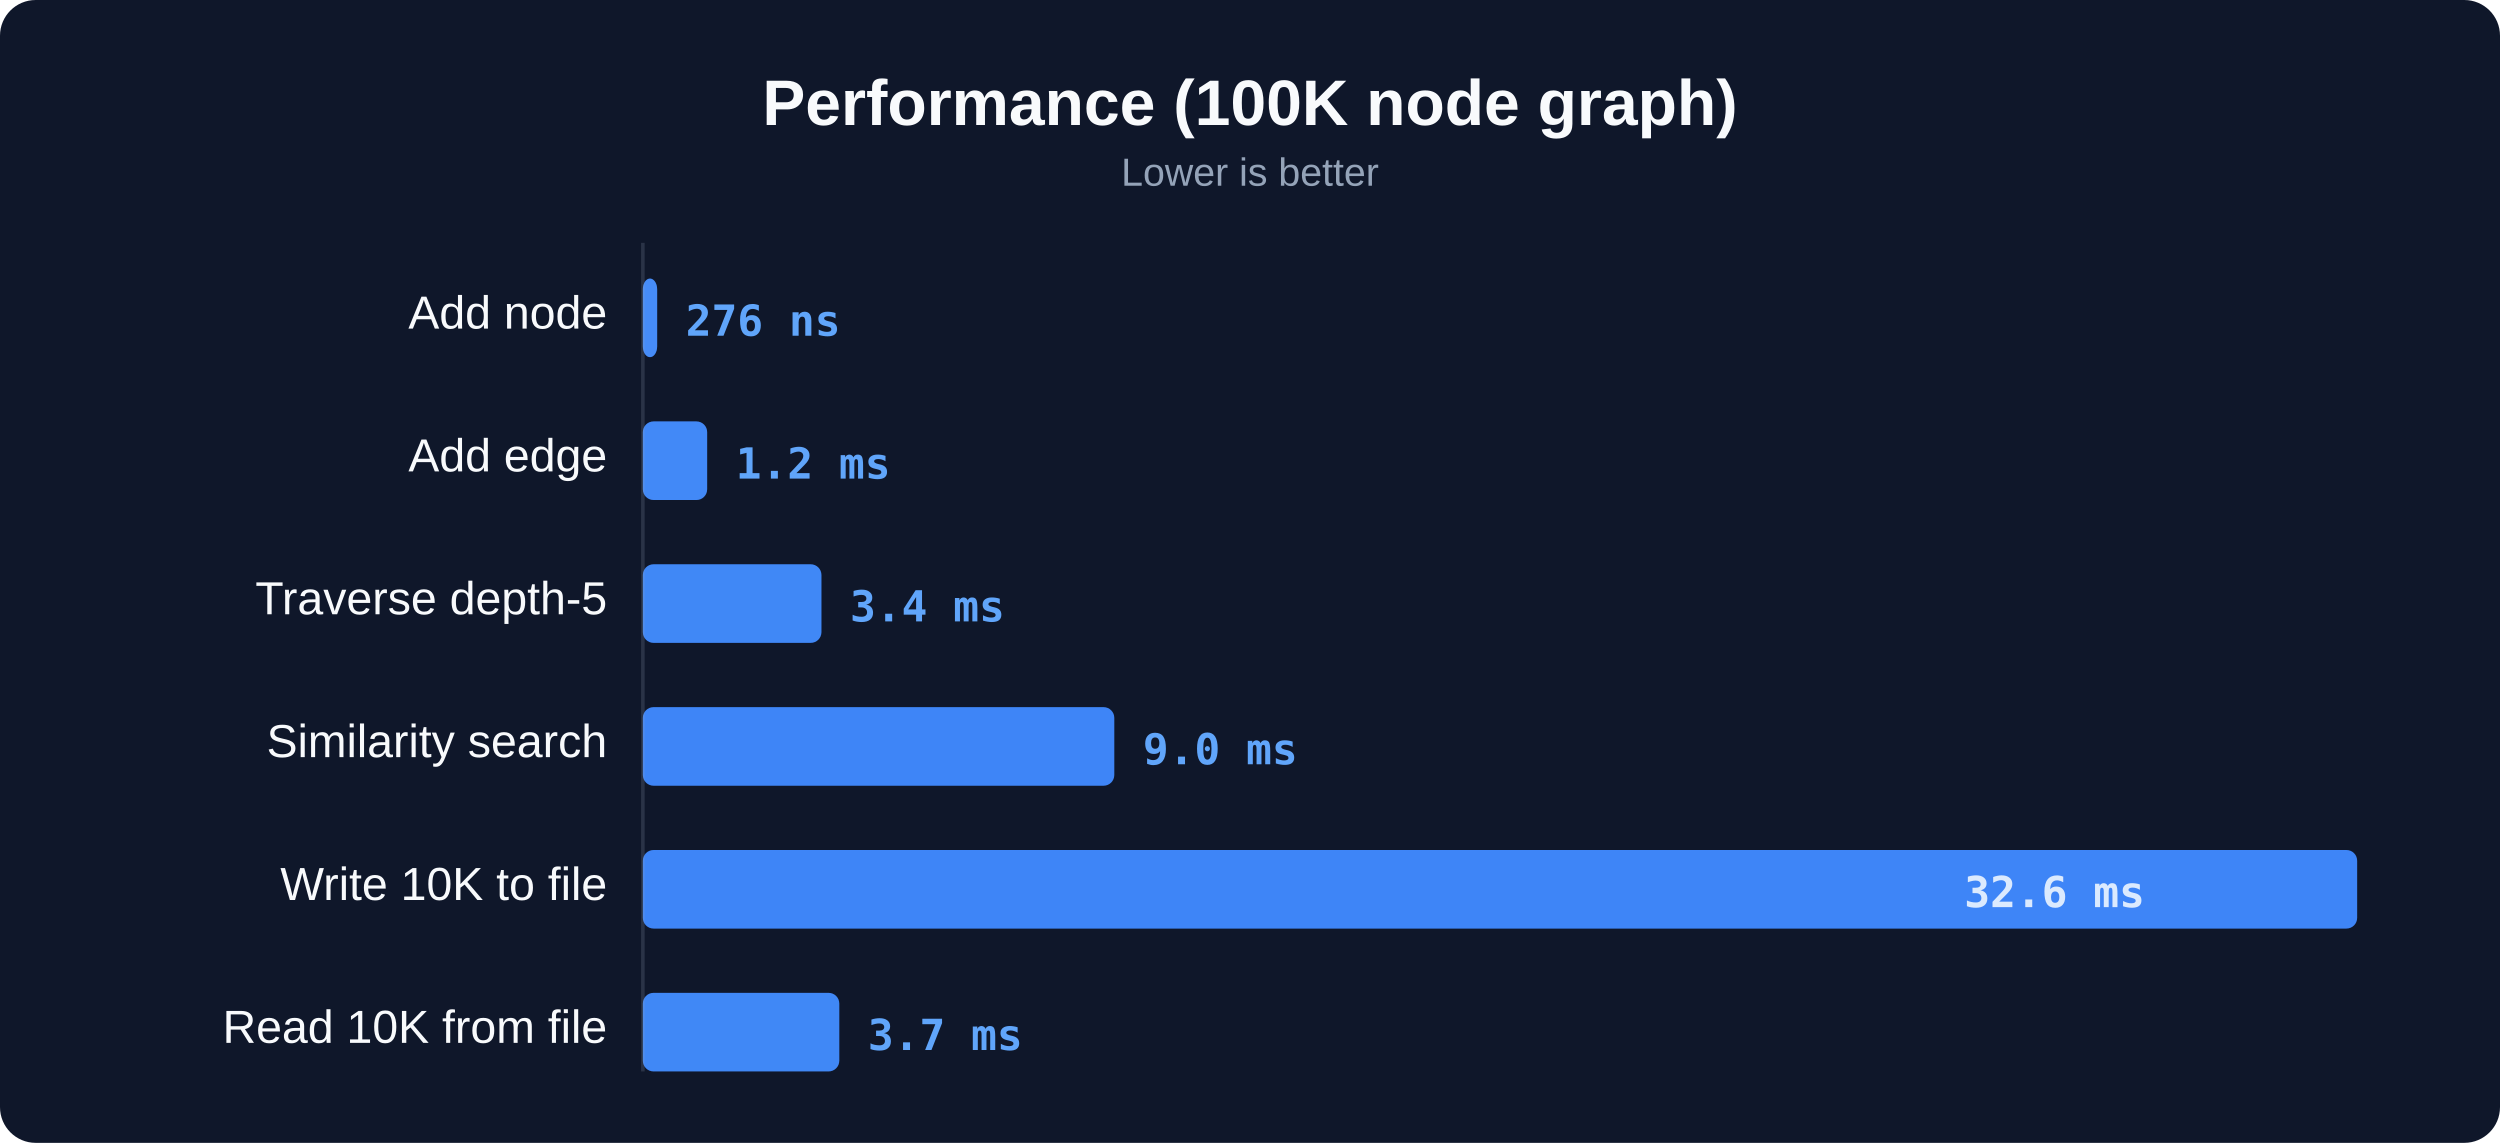
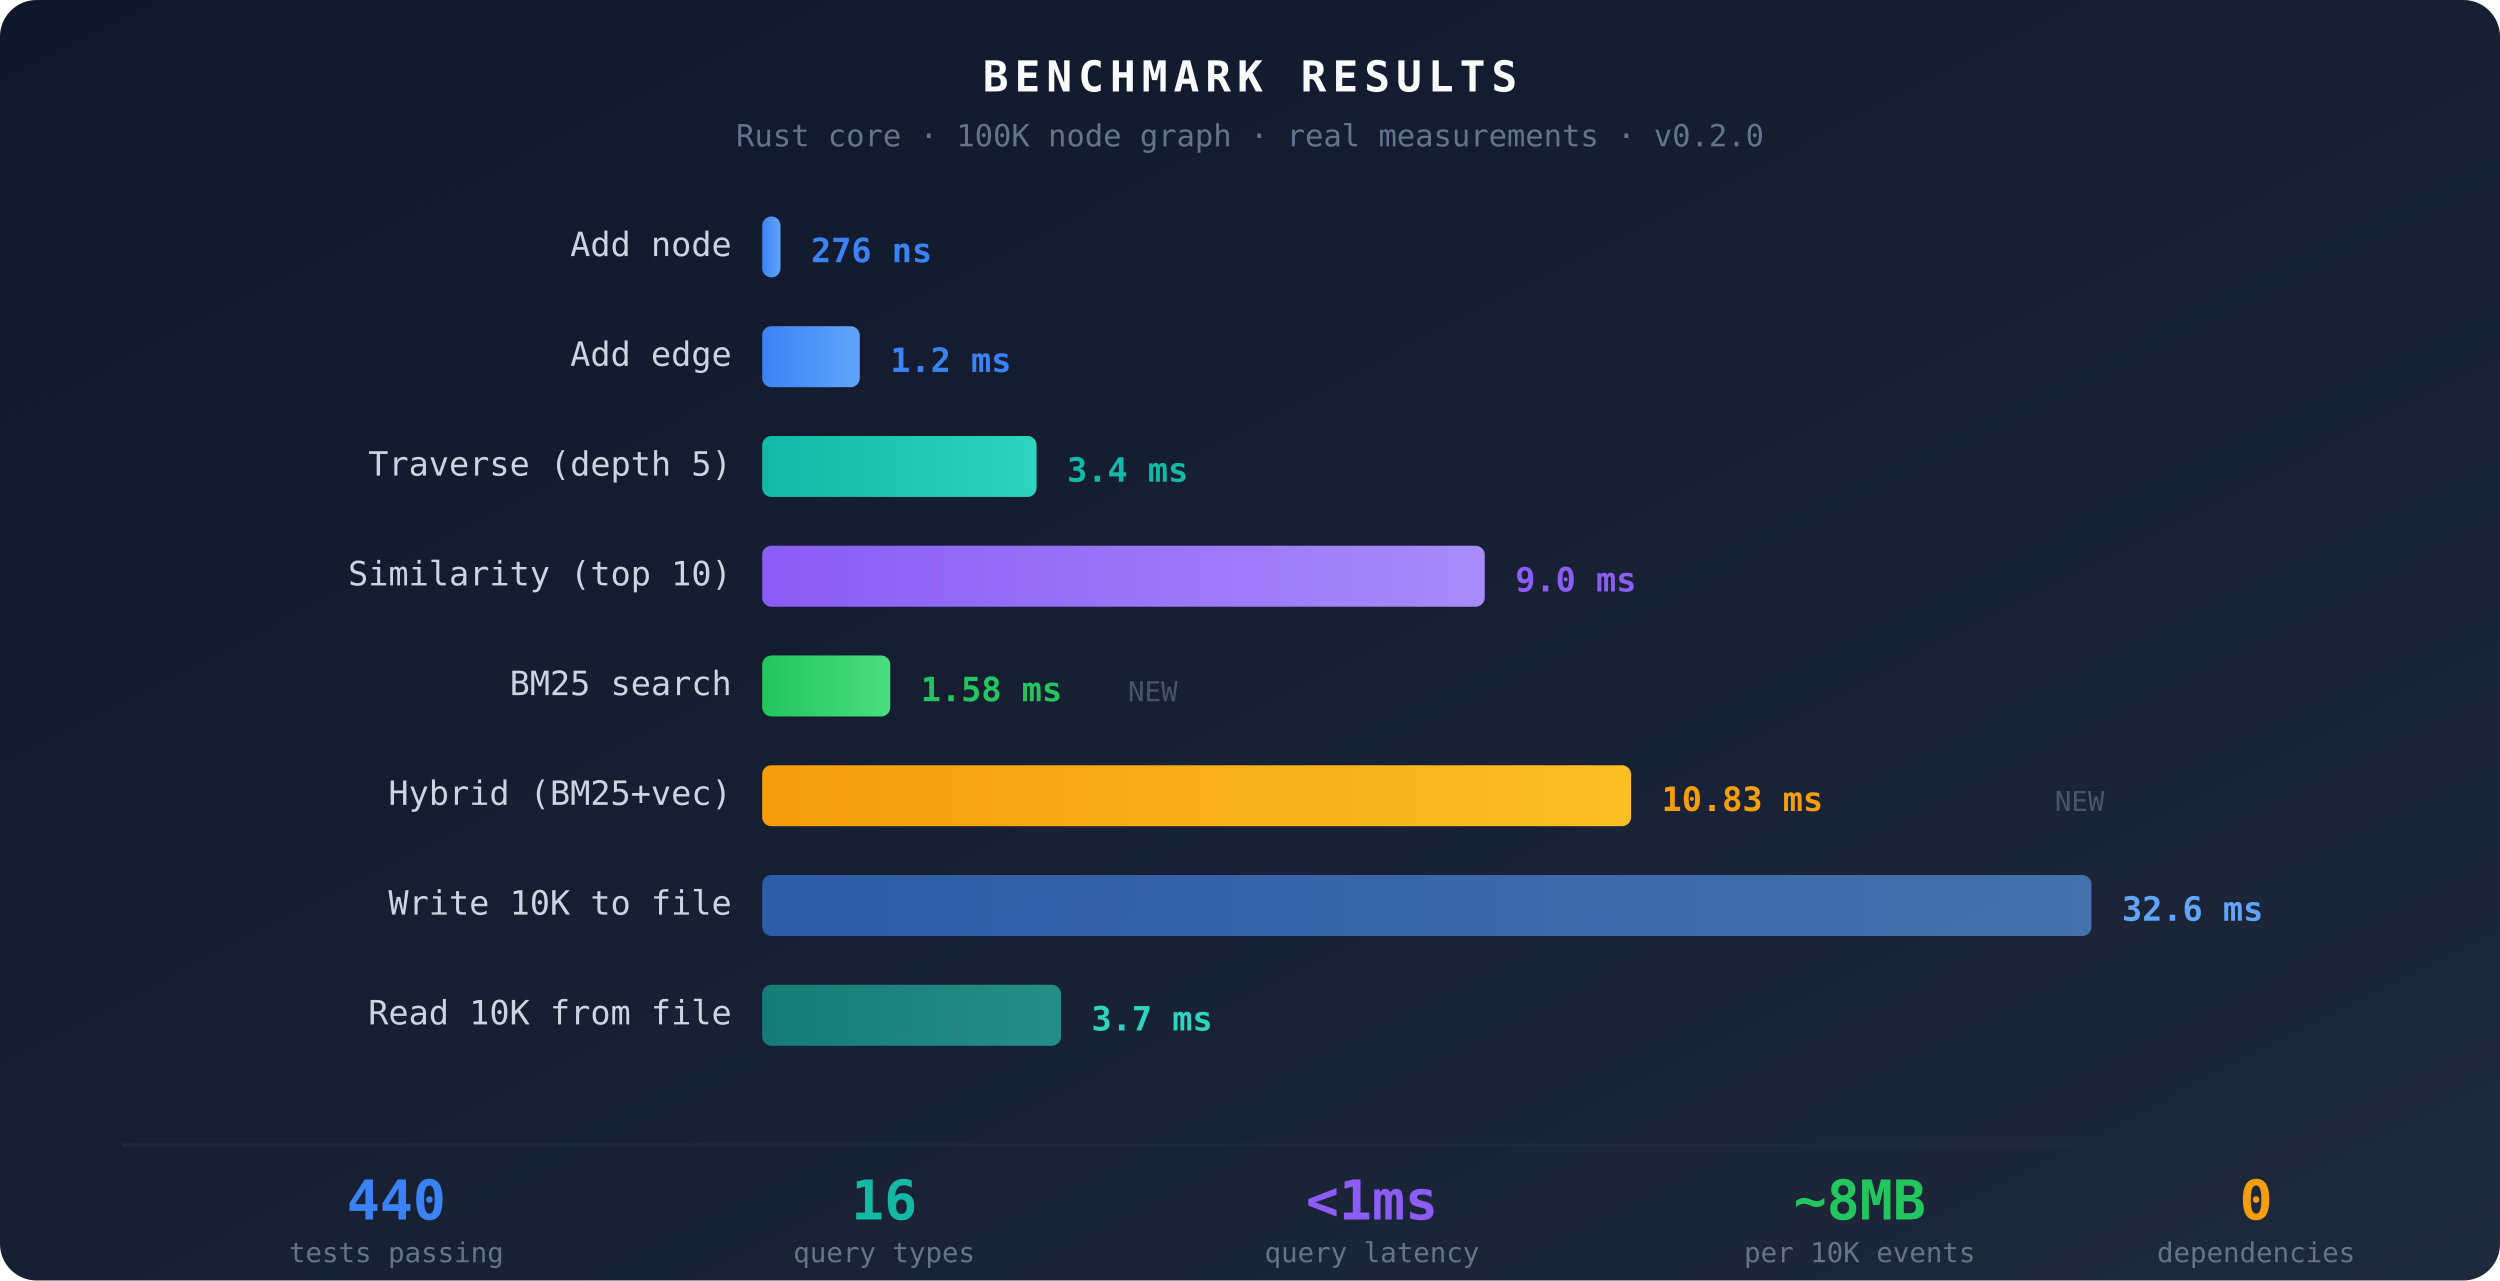
- <svg xmlns="http://www.w3.org/2000/svg" width="700" height="320" viewBox="0 0 700 320">
-   <rect width="700" height="320" fill="#0F172A" rx="10" />
-   <text x="350" y="35" text-anchor="middle" font-family="Arial, Helvetica, sans-serif" font-size="18" font-weight="700" fill="#F8FAFC">Performance (100K node graph)</text>
-   <text x="350" y="52" text-anchor="middle" font-family="Arial, Helvetica, sans-serif" font-size="11" fill="#94A3B8">Lower is better</text>
-   <text x="170" y="92" text-anchor="end" font-family="Arial, Helvetica, sans-serif" font-size="13" fill="#F8FAFC">Add node</text>
-   <rect x="180" y="78" width="4" height="22" rx="3" fill="#3B82F6" />
-   <rect x="180" y="78" width="4" height="22" rx="3" fill="#60A5FA" opacity="0.3" />
-   <text x="192" y="94" font-family="monospace" font-size="12" fill="#60A5FA" font-weight="600">276 ns</text>
-   <text x="170" y="132" text-anchor="end" font-family="Arial, Helvetica, sans-serif" font-size="13" fill="#F8FAFC">Add edge</text>
-   <rect x="180" y="118" width="18" height="22" rx="3" fill="#3B82F6" />
-   <rect x="180" y="118" width="18" height="22" rx="3" fill="#60A5FA" opacity="0.2" />
-   <text x="206" y="134" font-family="monospace" font-size="12" fill="#60A5FA" font-weight="600">1.2 ms</text>
-   <text x="170" y="172" text-anchor="end" font-family="Arial, Helvetica, sans-serif" font-size="13" fill="#F8FAFC">Traverse depth-5</text>
-   <rect x="180" y="158" width="50" height="22" rx="3" fill="#3B82F6" />
-   <rect x="180" y="158" width="50" height="22" rx="3" fill="#60A5FA" opacity="0.15" />
-   <text x="238" y="174" font-family="monospace" font-size="12" fill="#60A5FA" font-weight="600">3.4 ms</text>
-   <text x="170" y="212" text-anchor="end" font-family="Arial, Helvetica, sans-serif" font-size="13" fill="#F8FAFC">Similarity search</text>
-   <rect x="180" y="198" width="132" height="22" rx="3" fill="#3B82F6" />
-   <rect x="180" y="198" width="132" height="22" rx="3" fill="#60A5FA" opacity="0.1" />
-   <text x="320" y="214" font-family="monospace" font-size="12" fill="#60A5FA" font-weight="600">9.0 ms</text>
-   <text x="170" y="252" text-anchor="end" font-family="Arial, Helvetica, sans-serif" font-size="13" fill="#F8FAFC">Write 10K to file</text>
-   <rect x="180" y="238" width="480" height="22" rx="3" fill="#3B82F6" />
-   <rect x="180" y="238" width="480" height="22" rx="3" fill="#60A5FA" opacity="0.08" />
-   <text x="550" y="254" font-family="monospace" font-size="12" fill="#DBEAFE" font-weight="600">32.6 ms</text>
-   <text x="170" y="292" text-anchor="end" font-family="Arial, Helvetica, sans-serif" font-size="13" fill="#F8FAFC">Read 10K from file</text>
-   <rect x="180" y="278" width="55" height="22" rx="3" fill="#3B82F6" />
-   <rect x="180" y="278" width="55" height="22" rx="3" fill="#60A5FA" opacity="0.15" />
-   <text x="243" y="294" font-family="monospace" font-size="12" fill="#60A5FA" font-weight="600">3.7 ms</text>
-   <line x1="180" y1="68" x2="180" y2="300" stroke="#94A3B8" stroke-width="1" opacity="0.2" />
+ <svg xmlns="http://www.w3.org/2000/svg" viewBox="0 0 820 420">
+   <defs>
+     <linearGradient id="bg3" x1="0%" y1="0%" x2="100%" y2="100%">
+       <stop offset="0%" style="stop-color:#0F172A" />
+       <stop offset="100%" style="stop-color:#1E293B" />
+     </linearGradient>
+     <linearGradient id="bar1" x1="0%" y1="0%" x2="100%" y2="0%">
+       <stop offset="0%" style="stop-color:#3B82F6" />
+       <stop offset="100%" style="stop-color:#60A5FA" />
+     </linearGradient>
+     <linearGradient id="bar2" x1="0%" y1="0%" x2="100%" y2="0%">
+       <stop offset="0%" style="stop-color:#14B8A6" />
+       <stop offset="100%" style="stop-color:#2DD4BF" />
+     </linearGradient>
+     <linearGradient id="bar3" x1="0%" y1="0%" x2="100%" y2="0%">
+       <stop offset="0%" style="stop-color:#8B5CF6" />
+       <stop offset="100%" style="stop-color:#A78BFA" />
+     </linearGradient>
+     <linearGradient id="bar4" x1="0%" y1="0%" x2="100%" y2="0%">
+       <stop offset="0%" style="stop-color:#22C55E" />
+       <stop offset="100%" style="stop-color:#4ADE80" />
+     </linearGradient>
+     <linearGradient id="bar5" x1="0%" y1="0%" x2="100%" y2="0%">
+       <stop offset="0%" style="stop-color:#F59E0B" />
+       <stop offset="100%" style="stop-color:#FBBF24" />
+     </linearGradient>
+   </defs>
+   <rect width="820" height="420" fill="url(#bg3)" rx="12" />
+   <text x="410" y="30" text-anchor="middle" fill="#F8FAFC" font-family="'SF Mono',monospace" font-size="14" font-weight="700" letter-spacing="2">BENCHMARK RESULTS</text>
+   <text x="410" y="48" text-anchor="middle" fill="#64748B" font-family="'SF Mono',monospace" font-size="10">Rust core · 100K node graph · real measurements · v0.2.0</text>
+   <g transform="translate(250, 66)">
+     <text x="-10" y="18" text-anchor="end" fill="#CBD5E1" font-family="'SF Mono',monospace" font-size="11">Add node</text>
+     <rect x="0" y="5" width="6" height="20" rx="3" fill="url(#bar1)" />
+     <text x="16" y="20" fill="#3B82F6" font-family="'SF Mono',monospace" font-size="11" font-weight="700">276 ns</text>
+     <text x="-10" y="54" text-anchor="end" fill="#CBD5E1" font-family="'SF Mono',monospace" font-size="11">Add edge</text>
+     <rect x="0" y="41" width="32" height="20" rx="3" fill="url(#bar1)" />
+     <text x="42" y="56" fill="#3B82F6" font-family="'SF Mono',monospace" font-size="11" font-weight="700">1.2 ms</text>
+     <text x="-10" y="90" text-anchor="end" fill="#CBD5E1" font-family="'SF Mono',monospace" font-size="11">Traverse (depth 5)</text>
+     <rect x="0" y="77" width="90" height="20" rx="3" fill="url(#bar2)" />
+     <text x="100" y="92" fill="#14B8A6" font-family="'SF Mono',monospace" font-size="11" font-weight="700">3.4 ms</text>
+     <text x="-10" y="126" text-anchor="end" fill="#CBD5E1" font-family="'SF Mono',monospace" font-size="11">Similarity (top 10)</text>
+     <rect x="0" y="113" width="237" height="20" rx="3" fill="url(#bar3)" />
+     <text x="247" y="128" fill="#8B5CF6" font-family="'SF Mono',monospace" font-size="11" font-weight="700">9.0 ms</text>
+     <text x="-10" y="162" text-anchor="end" fill="#CBD5E1" font-family="'SF Mono',monospace" font-size="11">BM25 search</text>
+     <rect x="0" y="149" width="42" height="20" rx="3" fill="url(#bar4)" />
+     <text x="52" y="164" fill="#22C55E" font-family="'SF Mono',monospace" font-size="11" font-weight="700">1.58 ms</text>
+     <text x="120" y="164" fill="#475569" font-family="'SF Mono',monospace" font-size="9">NEW</text>
+     <text x="-10" y="198" text-anchor="end" fill="#CBD5E1" font-family="'SF Mono',monospace" font-size="11">Hybrid (BM25+vec)</text>
+     <rect x="0" y="185" width="285" height="20" rx="3" fill="url(#bar5)" />
+     <text x="295" y="200" fill="#F59E0B" font-family="'SF Mono',monospace" font-size="11" font-weight="700">10.83 ms</text>
+     <text x="424" y="200" fill="#475569" font-family="'SF Mono',monospace" font-size="9">NEW</text>
+     <text x="-10" y="234" text-anchor="end" fill="#CBD5E1" font-family="'SF Mono',monospace" font-size="11">Write 10K to file</text>
+     <rect x="0" y="221" width="436" height="20" rx="3" fill="url(#bar1)" opacity="0.6" />
+     <text x="446" y="236" fill="#60A5FA" font-family="'SF Mono',monospace" font-size="11" font-weight="700">32.6 ms</text>
+     <text x="-10" y="270" text-anchor="end" fill="#CBD5E1" font-family="'SF Mono',monospace" font-size="11">Read 10K from file</text>
+     <rect x="0" y="257" width="98" height="20" rx="3" fill="url(#bar2)" opacity="0.6" />
+     <text x="108" y="272" fill="#2DD4BF" font-family="'SF Mono',monospace" font-size="11" font-weight="700">3.7 ms</text>
+   </g>
+   <g transform="translate(0, 375)">
+     <rect x="40" y="0" width="740" height="1" fill="#1E293B" />
+     <text x="130" y="25" text-anchor="middle" fill="#3B82F6" font-family="'SF Mono',monospace" font-size="18" font-weight="700">440</text>
+     <text x="130" y="39" text-anchor="middle" fill="#64748B" font-family="'SF Mono',monospace" font-size="9">tests passing</text>
+     <text x="290" y="25" text-anchor="middle" fill="#14B8A6" font-family="'SF Mono',monospace" font-size="18" font-weight="700">16</text>
+     <text x="290" y="39" text-anchor="middle" fill="#64748B" font-family="'SF Mono',monospace" font-size="9">query types</text>
+     <text x="450" y="25" text-anchor="middle" fill="#8B5CF6" font-family="'SF Mono',monospace" font-size="18" font-weight="700">&lt;1ms</text>
+     <text x="450" y="39" text-anchor="middle" fill="#64748B" font-family="'SF Mono',monospace" font-size="9">query latency</text>
+     <text x="610" y="25" text-anchor="middle" fill="#22C55E" font-family="'SF Mono',monospace" font-size="18" font-weight="700">~8MB</text>
+     <text x="610" y="39" text-anchor="middle" fill="#64748B" font-family="'SF Mono',monospace" font-size="9">per 10K events</text>
+     <text x="740" y="25" text-anchor="middle" fill="#F59E0B" font-family="'SF Mono',monospace" font-size="18" font-weight="700">0</text>
+     <text x="740" y="39" text-anchor="middle" fill="#64748B" font-family="'SF Mono',monospace" font-size="9">dependencies</text>
+   </g>
</svg>
